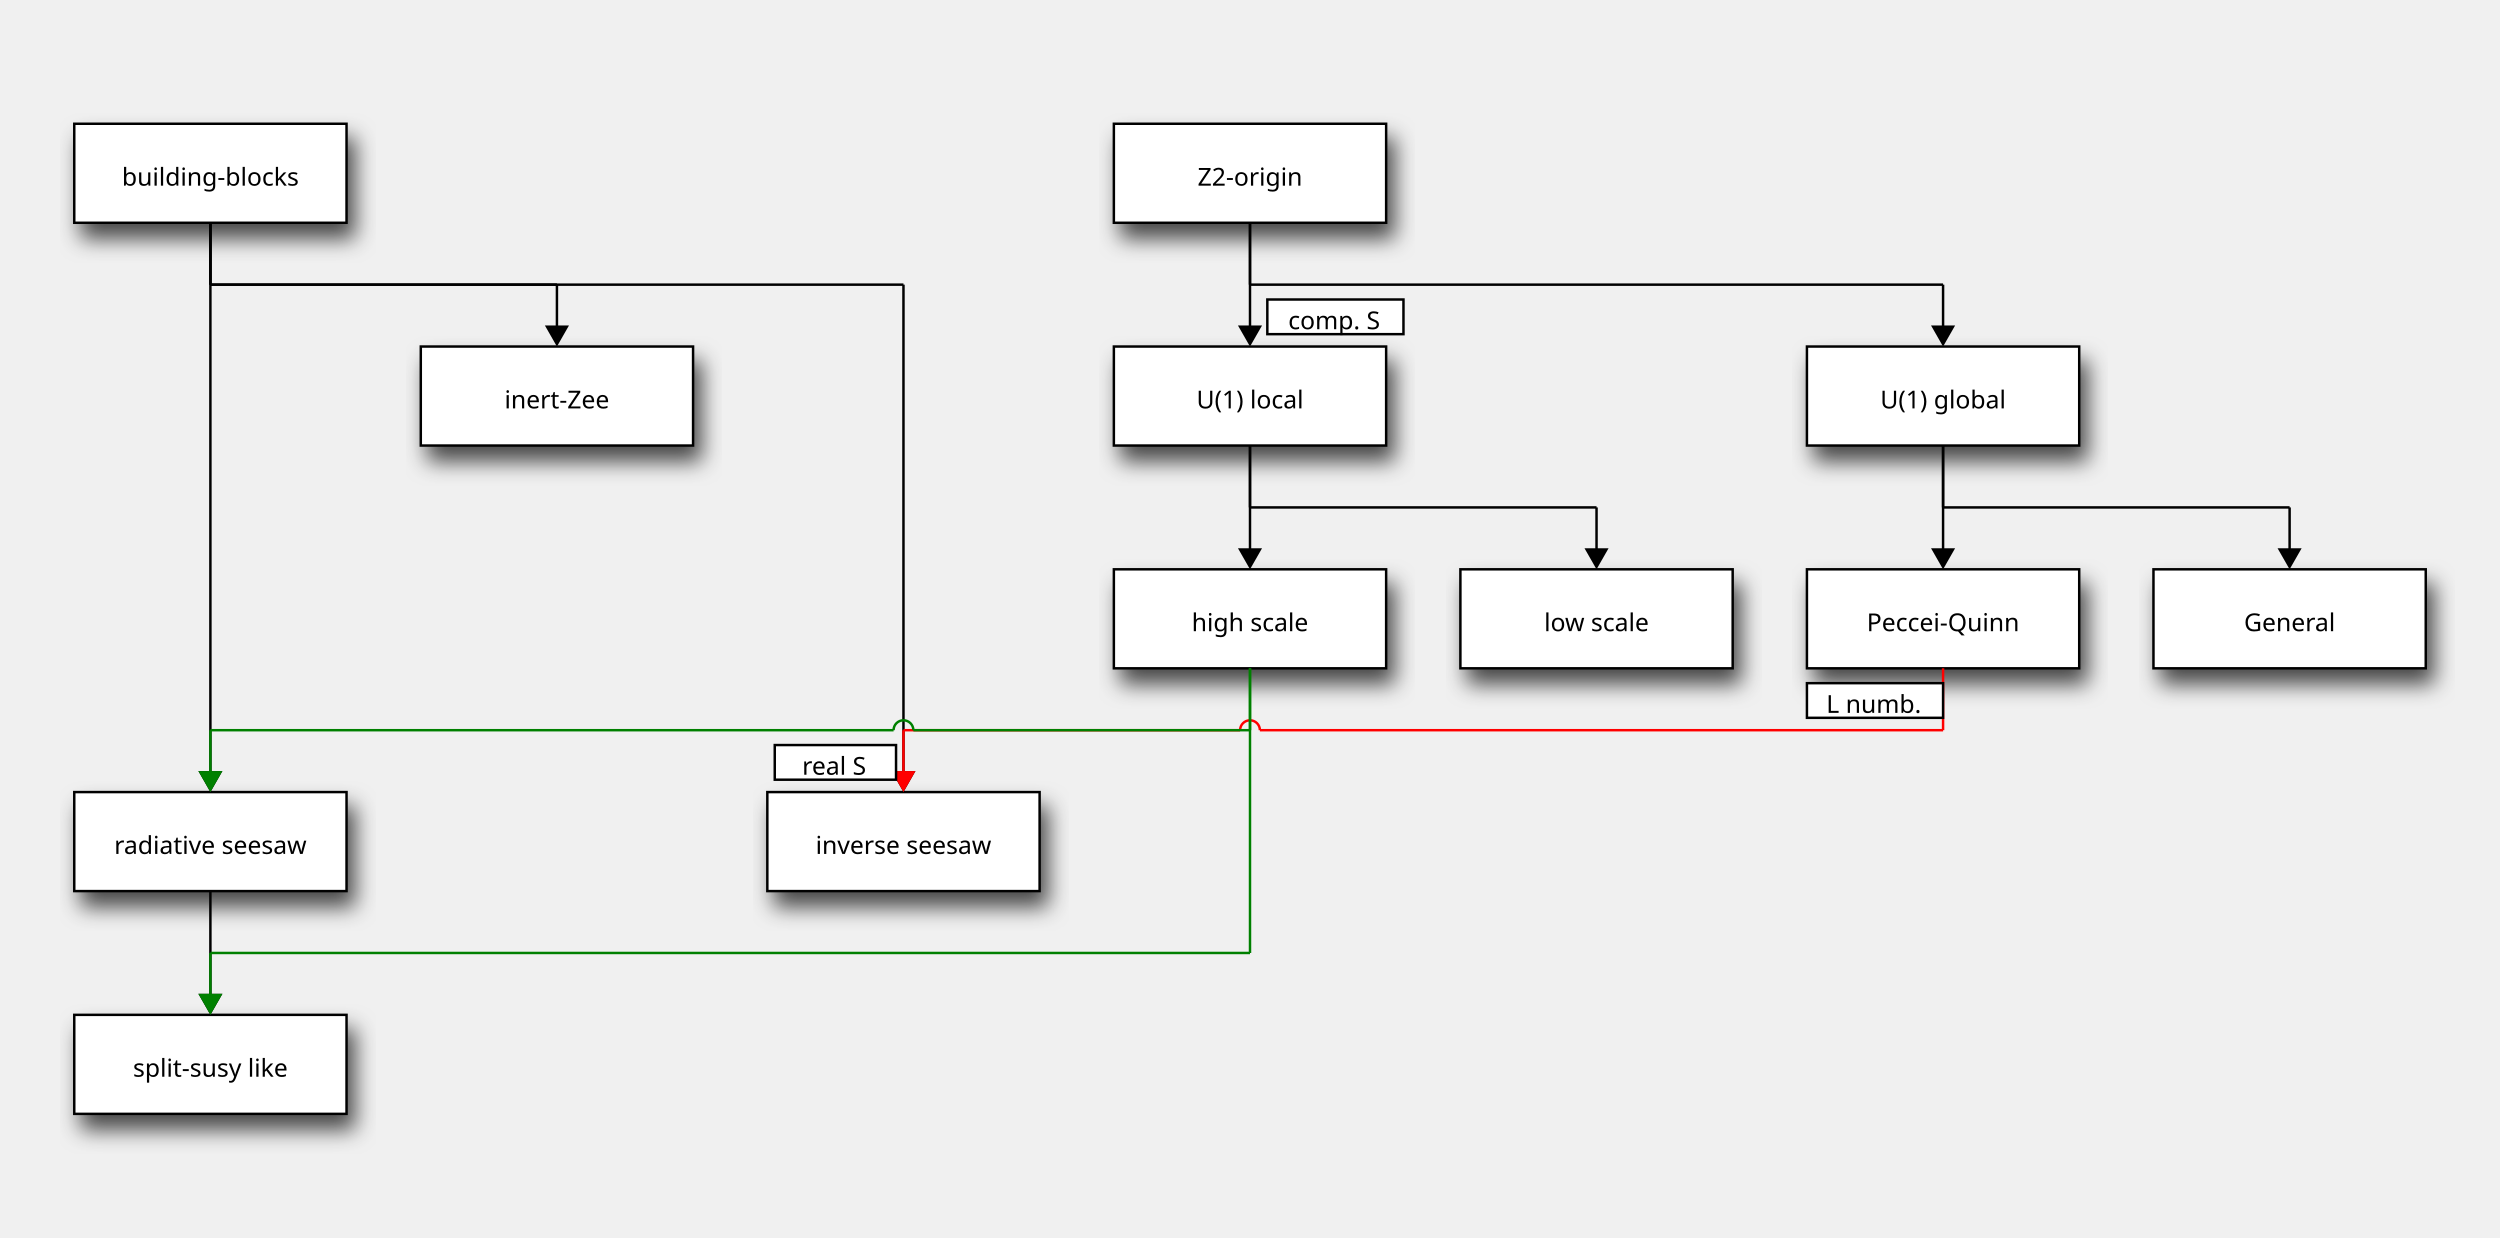
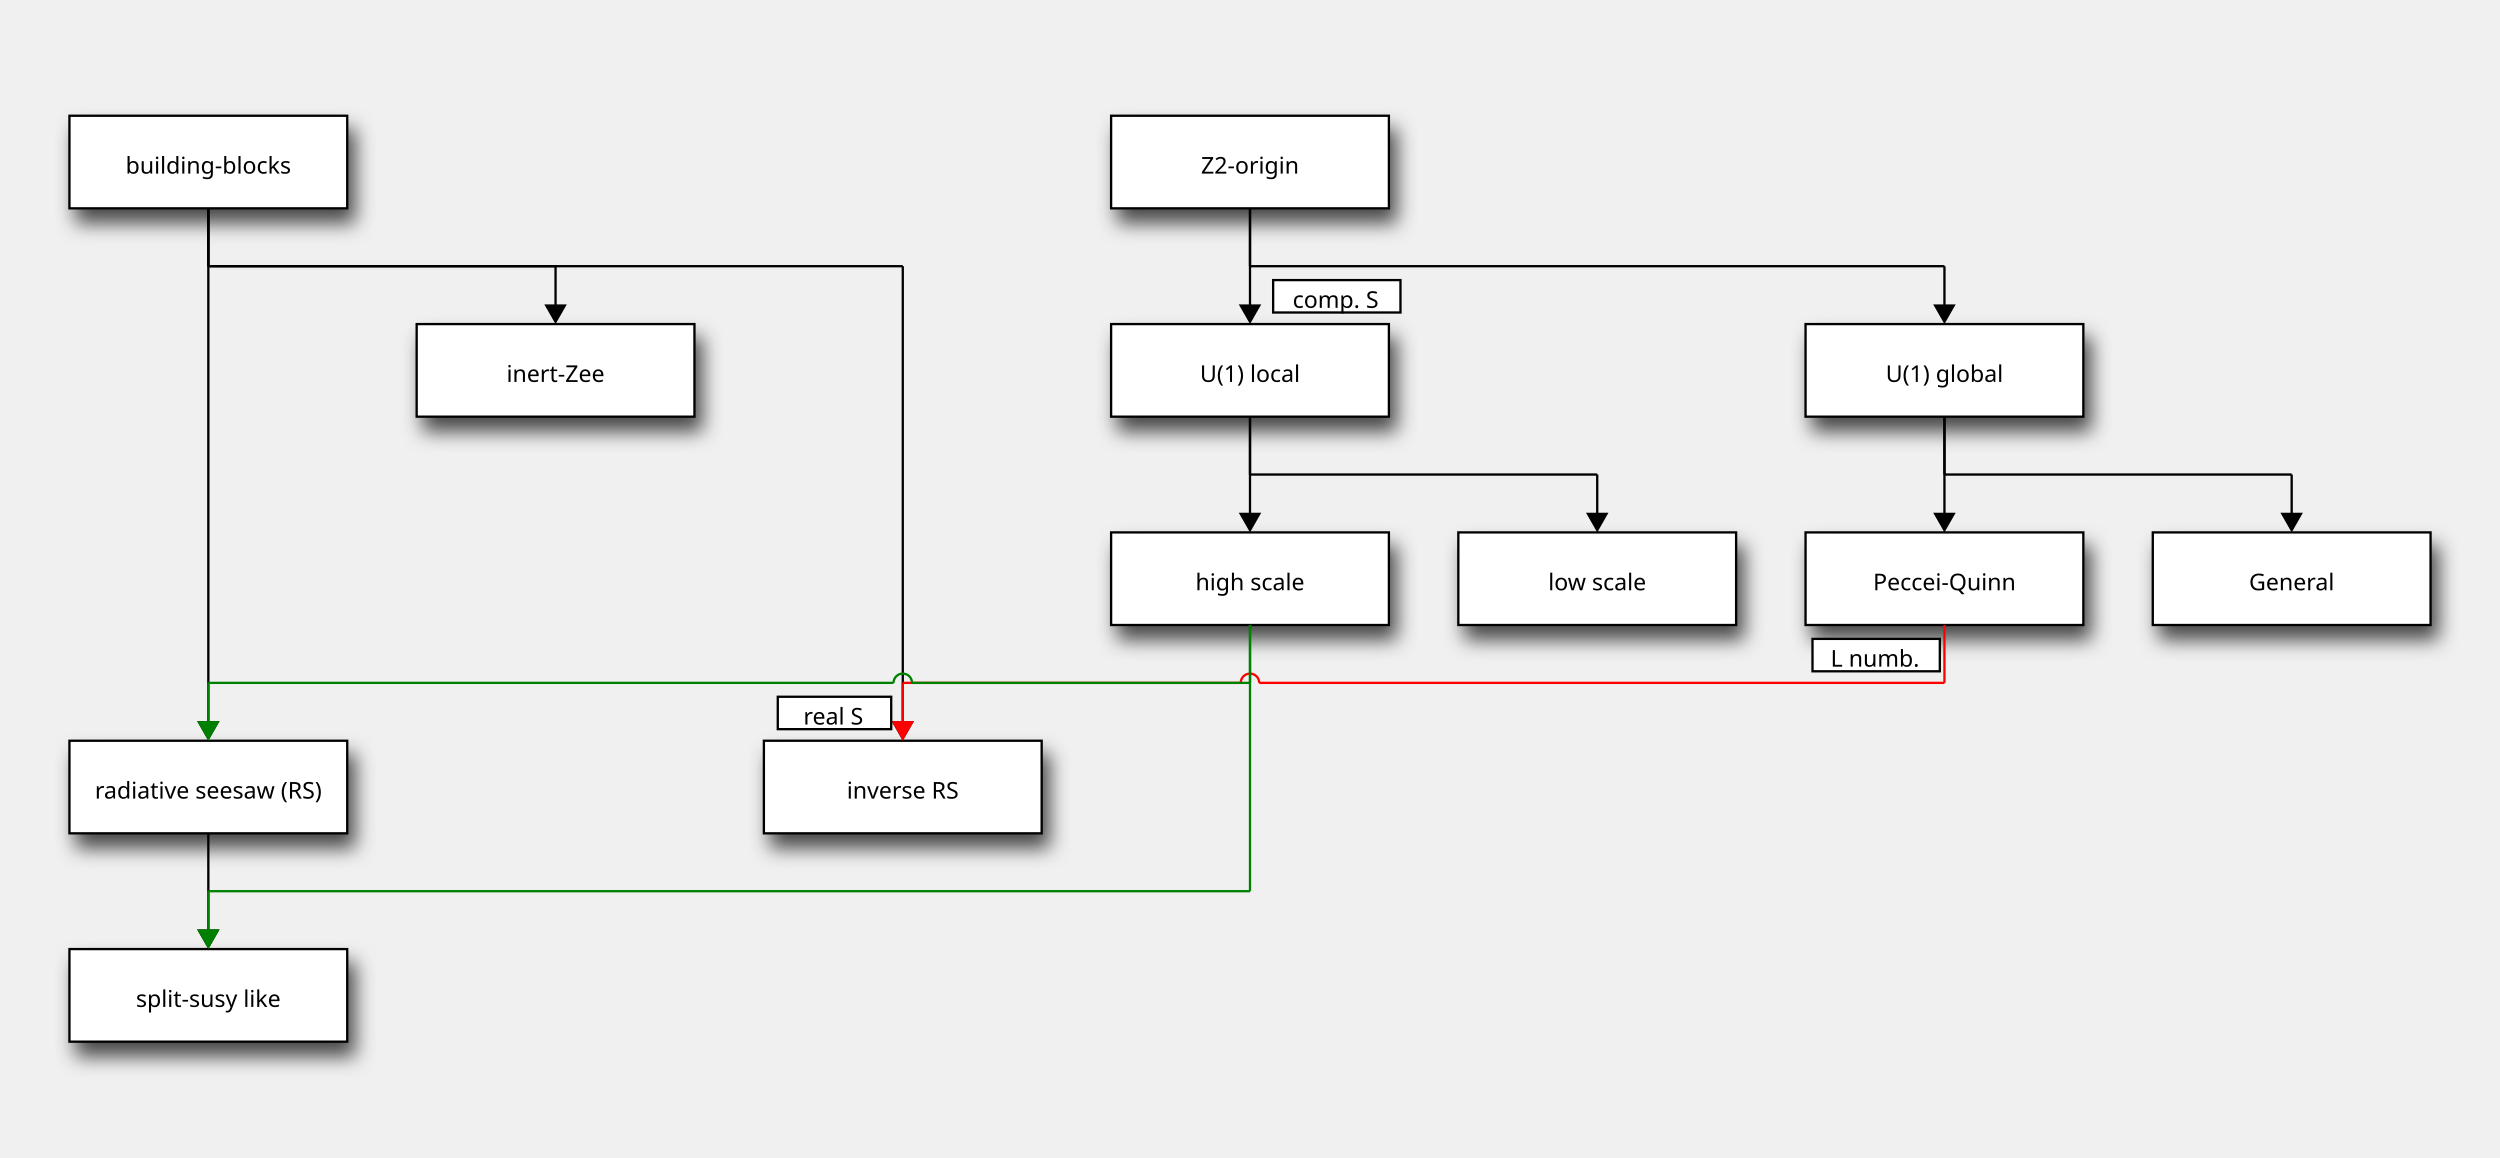
- <svg xmlns="http://www.w3.org/2000/svg" viewBox="0 0 1010 500">
+ <svg xmlns="http://www.w3.org/2000/svg" viewBox="0 0 1080 500">
  <defs id="defs_block">
    <filter height="1.504" id="filter_blur" width="1.157" x="-0.079" y="-0.252">
      <feGaussianBlur id="feGaussianBlur3780" stdDeviation="4.2" />
    </filter>
  </defs>
-   <rect fill="rgb(0,0,0)" height="40" stroke="rgb(0,0,0)" style="filter:url(#filter_blur);opacity:0.7;fill-opacity:1" width="110" x="33" y="56" />
-   <rect fill="rgb(0,0,0)" height="40" stroke="rgb(0,0,0)" style="filter:url(#filter_blur);opacity:0.7;fill-opacity:1" width="110" x="453" y="56" />
-   <rect fill="rgb(0,0,0)" height="40" stroke="rgb(0,0,0)" style="filter:url(#filter_blur);opacity:0.7;fill-opacity:1" width="110" x="33" y="326" />
-   <rect fill="rgb(0,0,0)" height="40" stroke="rgb(0,0,0)" style="filter:url(#filter_blur);opacity:0.7;fill-opacity:1" width="110" x="33" y="416" />
-   <rect fill="rgb(0,0,0)" height="40" stroke="rgb(0,0,0)" style="filter:url(#filter_blur);opacity:0.7;fill-opacity:1" width="110" x="173" y="146" />
-   <rect fill="rgb(0,0,0)" height="40" stroke="rgb(0,0,0)" style="filter:url(#filter_blur);opacity:0.7;fill-opacity:1" width="110" x="453" y="146" />
-   <rect fill="rgb(0,0,0)" height="40" stroke="rgb(0,0,0)" style="filter:url(#filter_blur);opacity:0.7;fill-opacity:1" width="110" x="733" y="146" />
-   <rect fill="rgb(0,0,0)" height="40" stroke="rgb(0,0,0)" style="filter:url(#filter_blur);opacity:0.7;fill-opacity:1" width="110" x="313" y="326" />
-   <rect fill="rgb(0,0,0)" height="40" stroke="rgb(0,0,0)" style="filter:url(#filter_blur);opacity:0.7;fill-opacity:1" width="110" x="733" y="236" />
-   <rect fill="rgb(0,0,0)" height="40" stroke="rgb(0,0,0)" style="filter:url(#filter_blur);opacity:0.7;fill-opacity:1" width="110" x="873" y="236" />
-   <rect fill="rgb(0,0,0)" height="40" stroke="rgb(0,0,0)" style="filter:url(#filter_blur);opacity:0.7;fill-opacity:1" width="110" x="453" y="236" />
-   <rect fill="rgb(0,0,0)" height="40" stroke="rgb(0,0,0)" style="filter:url(#filter_blur);opacity:0.7;fill-opacity:1" width="110" x="593" y="236" />
-   <rect fill="rgb(255,255,255)" height="40" stroke="rgb(0,0,0)" width="110" x="30" y="50" />
-   <text fill="rgb(0,0,0)" font-family="sans-serif" font-size="10" font-style="normal" font-weight="normal" text-anchor="middle" textLength="83" x="85" y="75">building-blocks</text>
-   <rect fill="rgb(255,255,255)" height="40" stroke="rgb(0,0,0)" width="110" x="450" y="50" />
-   <text fill="rgb(0,0,0)" font-family="sans-serif" font-size="10" font-style="normal" font-weight="normal" text-anchor="middle" textLength="50" x="505" y="75">Z2-origin</text>
-   <rect fill="rgb(255,255,255)" height="40" stroke="rgb(0,0,0)" width="110" x="30" y="320" />
-   <text fill="rgb(0,0,0)" font-family="sans-serif" font-size="10" font-style="normal" font-weight="normal" text-anchor="middle" textLength="88" x="85" y="345">radiative seesaw</text>
-   <rect fill="rgb(255,255,255)" height="40" stroke="rgb(0,0,0)" width="110" x="30" y="410" />
-   <text fill="rgb(0,0,0)" font-family="sans-serif" font-size="10" font-style="normal" font-weight="normal" text-anchor="middle" textLength="83" x="85" y="435">split-susy like</text>
-   <rect fill="rgb(255,255,255)" height="40" stroke="rgb(0,0,0)" width="110" x="170" y="140" />
-   <text fill="rgb(0,0,0)" font-family="sans-serif" font-size="10" font-style="normal" font-weight="normal" text-anchor="middle" textLength="50" x="225" y="165">inert-Zee</text>
-   <rect fill="rgb(255,255,255)" height="40" stroke="rgb(0,0,0)" width="110" x="450" y="140" />
-   <text fill="rgb(0,0,0)" font-family="sans-serif" font-size="10" font-style="normal" font-weight="normal" text-anchor="middle" textLength="56" x="505" y="165">U(1) local</text>
-   <rect fill="rgb(255,255,255)" height="40" stroke="rgb(0,0,0)" width="110" x="730" y="140" />
-   <text fill="rgb(0,0,0)" font-family="sans-serif" font-size="10" font-style="normal" font-weight="normal" text-anchor="middle" textLength="61" x="785" y="165">U(1) global</text>
-   <rect fill="rgb(255,255,255)" height="40" stroke="rgb(0,0,0)" width="110" x="310" y="320" />
-   <text fill="rgb(0,0,0)" font-family="sans-serif" font-size="10" font-style="normal" font-weight="normal" text-anchor="middle" textLength="77" x="365" y="345">inverse seesaw</text>
-   <rect fill="rgb(255,255,255)" height="40" stroke="rgb(0,0,0)" width="110" x="730" y="230" />
-   <text fill="rgb(0,0,0)" font-family="sans-serif" font-size="10" font-style="normal" font-weight="normal" text-anchor="middle" textLength="66" x="785" y="255">Peccei-Quinn</text>
-   <rect fill="rgb(255,255,255)" height="40" stroke="rgb(0,0,0)" width="110" x="870" y="230" />
-   <text fill="rgb(0,0,0)" font-family="sans-serif" font-size="10" font-style="normal" font-weight="normal" text-anchor="middle" textLength="39" x="925" y="255">General</text>
-   <rect fill="rgb(255,255,255)" height="40" stroke="rgb(0,0,0)" width="110" x="450" y="230" />
-   <text fill="rgb(0,0,0)" font-family="sans-serif" font-size="10" font-style="normal" font-weight="normal" text-anchor="middle" textLength="56" x="505" y="255">high scale</text>
-   <rect fill="rgb(255,255,255)" height="40" stroke="rgb(0,0,0)" width="110" x="590" y="230" />
-   <text fill="rgb(0,0,0)" font-family="sans-serif" font-size="10" font-style="normal" font-weight="normal" text-anchor="middle" textLength="50" x="645" y="255">low scale</text>
-   <path d="M 85 90 L 85 115" fill="none" stroke="rgb(0,0,0)" />
-   <path d="M 85 115 L 365 115" fill="none" stroke="rgb(0,0,0)" />
-   <path d="M 365 115 L 365 312" fill="none" stroke="rgb(0,0,0)" />
-   <polygon fill="rgb(0,0,0)" points="365,319 361,312 369,312 365,319" stroke="rgb(0,0,0)" />
-   <path d="M 85 90 L 85 115" fill="none" stroke="rgb(0,0,0)" />
-   <path d="M 85 115 L 225 115" fill="none" stroke="rgb(0,0,0)" />
-   <path d="M 225 115 L 225 132" fill="none" stroke="rgb(0,0,0)" />
-   <polygon fill="rgb(0,0,0)" points="225,139 221,132 229,132 225,139" stroke="rgb(0,0,0)" />
-   <path d="M 85 90 L 85 312" fill="none" stroke="rgb(0,0,0)" />
-   <polygon fill="rgb(0,0,0)" points="85,319 81,312 89,312 85,319" stroke="rgb(0,0,0)" />
-   <path d="M 505 90 L 505 115" fill="none" stroke="rgb(0,0,0)" />
-   <path d="M 505 115 L 785 115" fill="none" stroke="rgb(0,0,0)" />
-   <path d="M 785 115 L 785 132" fill="none" stroke="rgb(0,0,0)" />
-   <polygon fill="rgb(0,0,0)" points="785,139 781,132 789,132 785,139" stroke="rgb(0,0,0)" />
-   <path d="M 505 90 L 505 132" fill="none" stroke="rgb(0,0,0)" />
-   <polygon fill="rgb(0,0,0)" points="505,139 501,132 509,132 505,139" stroke="rgb(0,0,0)" />
-   <path d="M 85 360 L 85 402" fill="none" stroke="rgb(0,0,0)" />
-   <polygon fill="rgb(0,0,0)" points="85,409 81,402 89,402 85,409" stroke="rgb(0,0,0)" />
-   <path d="M 505 180 L 505 222" fill="none" stroke="rgb(0,0,0)" />
-   <polygon fill="rgb(0,0,0)" points="505,229 501,222 509,222 505,229" stroke="rgb(0,0,0)" />
-   <path d="M 505 180 L 505 205" fill="none" stroke="rgb(0,0,0)" />
-   <path d="M 505 205 L 645 205" fill="none" stroke="rgb(0,0,0)" />
-   <path d="M 645 205 L 645 222" fill="none" stroke="rgb(0,0,0)" />
-   <polygon fill="rgb(0,0,0)" points="645,229 641,222 649,222 645,229" stroke="rgb(0,0,0)" />
-   <path d="M 785 180 L 785 222" fill="none" stroke="rgb(0,0,0)" />
-   <polygon fill="rgb(0,0,0)" points="785,229 781,222 789,222 785,229" stroke="rgb(0,0,0)" />
-   <path d="M 785 180 L 785 205" fill="none" stroke="rgb(0,0,0)" />
-   <path d="M 785 205 L 925 205" fill="none" stroke="rgb(0,0,0)" />
-   <path d="M 925 205 L 925 222" fill="none" stroke="rgb(0,0,0)" />
-   <polygon fill="rgb(0,0,0)" points="925,229 921,222 929,222 925,229" stroke="rgb(0,0,0)" />
-   <path d="M 785 270 L 785 295" fill="none" stroke="rgb(255,0,0)" />
-   <path d="M 365 295 L 501 295" fill="none" stroke="rgb(255,0,0)" />
-   <path d="M 501.0 295.0 A4,4 0 0 1 509.0 295.0" fill="none" stroke="rgb(255,0,0)" />
-   <path d="M 509 295 L 785 295" fill="none" stroke="rgb(255,0,0)" />
-   <path d="M 365 295 L 365 312" fill="none" stroke="rgb(255,0,0)" />
-   <polygon fill="rgb(255,0,0)" points="365,319 361,312 369,312 365,319" stroke="rgb(255,0,0)" />
-   <path d="M 505 270 L 505 385" fill="none" stroke="rgb(0,128,0)" />
-   <path d="M 85 385 L 505 385" fill="none" stroke="rgb(0,128,0)" />
-   <path d="M 85 385 L 85 402" fill="none" stroke="rgb(0,128,0)" />
-   <polygon fill="rgb(0,128,0)" points="85,409 81,402 89,402 85,409" stroke="rgb(0,128,0)" />
-   <path d="M 505 270 L 505 295" fill="none" stroke="rgb(0,128,0)" />
-   <path d="M 85 295 L 361 295" fill="none" stroke="rgb(0,128,0)" />
-   <path d="M 361.0 295.0 A4,4 0 0 1 369.0 295.0" fill="none" stroke="rgb(0,128,0)" />
-   <path d="M 369 295 L 505 295" fill="none" stroke="rgb(0,128,0)" />
-   <path d="M 85 295 L 85 312" fill="none" stroke="rgb(0,128,0)" />
-   <polygon fill="rgb(0,128,0)" points="85,319 81,312 89,312 85,319" stroke="rgb(0,128,0)" />
-   <rect fill="white" height="14" stroke="rgb(0,0,0)" width="49" x="313" y="301" />
-   <text fill="rgb(0,0,0)" font-family="sans-serif" font-size="10" font-style="normal" font-weight="normal" text-anchor="middle" textLength="33" x="337" y="313">real S</text>
-   <rect fill="white" height="14" stroke="rgb(0,0,0)" width="55" x="512" y="121" />
-   <text fill="rgb(0,0,0)" font-family="sans-serif" font-size="10" font-style="normal" font-weight="normal" text-anchor="middle" textLength="39" x="539" y="133">comp. S</text>
-   <rect fill="white" height="14" stroke="rgb(0,0,0)" width="55" x="730" y="276" />
-   <text fill="rgb(0,0,0)" font-family="sans-serif" font-size="10" font-style="normal" font-weight="normal" text-anchor="middle" textLength="39" x="757" y="288">L numb.</text>
+   <rect fill="rgb(0,0,0)" height="40" stroke="rgb(0,0,0)" style="filter:url(#filter_blur);opacity:0.7;fill-opacity:1" width="120" x="33" y="56" />
+   <rect fill="rgb(0,0,0)" height="40" stroke="rgb(0,0,0)" style="filter:url(#filter_blur);opacity:0.7;fill-opacity:1" width="120" x="483" y="56" />
+   <rect fill="rgb(0,0,0)" height="40" stroke="rgb(0,0,0)" style="filter:url(#filter_blur);opacity:0.7;fill-opacity:1" width="120" x="33" y="326" />
+   <rect fill="rgb(0,0,0)" height="40" stroke="rgb(0,0,0)" style="filter:url(#filter_blur);opacity:0.7;fill-opacity:1" width="120" x="33" y="416" />
+   <rect fill="rgb(0,0,0)" height="40" stroke="rgb(0,0,0)" style="filter:url(#filter_blur);opacity:0.7;fill-opacity:1" width="120" x="183" y="146" />
+   <rect fill="rgb(0,0,0)" height="40" stroke="rgb(0,0,0)" style="filter:url(#filter_blur);opacity:0.7;fill-opacity:1" width="120" x="483" y="146" />
+   <rect fill="rgb(0,0,0)" height="40" stroke="rgb(0,0,0)" style="filter:url(#filter_blur);opacity:0.7;fill-opacity:1" width="120" x="783" y="146" />
+   <rect fill="rgb(0,0,0)" height="40" stroke="rgb(0,0,0)" style="filter:url(#filter_blur);opacity:0.7;fill-opacity:1" width="120" x="333" y="326" />
+   <rect fill="rgb(0,0,0)" height="40" stroke="rgb(0,0,0)" style="filter:url(#filter_blur);opacity:0.7;fill-opacity:1" width="120" x="783" y="236" />
+   <rect fill="rgb(0,0,0)" height="40" stroke="rgb(0,0,0)" style="filter:url(#filter_blur);opacity:0.7;fill-opacity:1" width="120" x="933" y="236" />
+   <rect fill="rgb(0,0,0)" height="40" stroke="rgb(0,0,0)" style="filter:url(#filter_blur);opacity:0.7;fill-opacity:1" width="120" x="483" y="236" />
+   <rect fill="rgb(0,0,0)" height="40" stroke="rgb(0,0,0)" style="filter:url(#filter_blur);opacity:0.7;fill-opacity:1" width="120" x="633" y="236" />
+   <rect fill="rgb(255,255,255)" height="40" stroke="rgb(0,0,0)" width="120" x="30" y="50" />
+   <text fill="rgb(0,0,0)" font-family="sans-serif" font-size="10" font-style="normal" font-weight="normal" text-anchor="middle" textLength="83" x="90" y="75">building-blocks</text>
+   <rect fill="rgb(255,255,255)" height="40" stroke="rgb(0,0,0)" width="120" x="480" y="50" />
+   <text fill="rgb(0,0,0)" font-family="sans-serif" font-size="10" font-style="normal" font-weight="normal" text-anchor="middle" textLength="50" x="540" y="75">Z2-origin</text>
+   <rect fill="rgb(255,255,255)" height="40" stroke="rgb(0,0,0)" width="120" x="30" y="320" />
+   <text fill="rgb(0,0,0)" font-family="sans-serif" font-size="10" font-style="normal" font-weight="normal" text-anchor="middle" textLength="116" x="90" y="345">radiative seesaw (RS)</text>
+   <rect fill="rgb(255,255,255)" height="40" stroke="rgb(0,0,0)" width="120" x="30" y="410" />
+   <text fill="rgb(0,0,0)" font-family="sans-serif" font-size="10" font-style="normal" font-weight="normal" text-anchor="middle" textLength="83" x="90" y="435">split-susy like</text>
+   <rect fill="rgb(255,255,255)" height="40" stroke="rgb(0,0,0)" width="120" x="180" y="140" />
+   <text fill="rgb(0,0,0)" font-family="sans-serif" font-size="10" font-style="normal" font-weight="normal" text-anchor="middle" textLength="50" x="240" y="165">inert-Zee</text>
+   <rect fill="rgb(255,255,255)" height="40" stroke="rgb(0,0,0)" width="120" x="480" y="140" />
+   <text fill="rgb(0,0,0)" font-family="sans-serif" font-size="10" font-style="normal" font-weight="normal" text-anchor="middle" textLength="56" x="540" y="165">U(1) local</text>
+   <rect fill="rgb(255,255,255)" height="40" stroke="rgb(0,0,0)" width="120" x="780" y="140" />
+   <text fill="rgb(0,0,0)" font-family="sans-serif" font-size="10" font-style="normal" font-weight="normal" text-anchor="middle" textLength="61" x="840" y="165">U(1) global</text>
+   <rect fill="rgb(255,255,255)" height="40" stroke="rgb(0,0,0)" width="120" x="330" y="320" />
+   <text fill="rgb(0,0,0)" font-family="sans-serif" font-size="10" font-style="normal" font-weight="normal" text-anchor="middle" textLength="56" x="390" y="345">inverse RS</text>
+   <rect fill="rgb(255,255,255)" height="40" stroke="rgb(0,0,0)" width="120" x="780" y="230" />
+   <text fill="rgb(0,0,0)" font-family="sans-serif" font-size="10" font-style="normal" font-weight="normal" text-anchor="middle" textLength="66" x="840" y="255">Peccei-Quinn</text>
+   <rect fill="rgb(255,255,255)" height="40" stroke="rgb(0,0,0)" width="120" x="930" y="230" />
+   <text fill="rgb(0,0,0)" font-family="sans-serif" font-size="10" font-style="normal" font-weight="normal" text-anchor="middle" textLength="39" x="990" y="255">General</text>
+   <rect fill="rgb(255,255,255)" height="40" stroke="rgb(0,0,0)" width="120" x="480" y="230" />
+   <text fill="rgb(0,0,0)" font-family="sans-serif" font-size="10" font-style="normal" font-weight="normal" text-anchor="middle" textLength="56" x="540" y="255">high scale</text>
+   <rect fill="rgb(255,255,255)" height="40" stroke="rgb(0,0,0)" width="120" x="630" y="230" />
+   <text fill="rgb(0,0,0)" font-family="sans-serif" font-size="10" font-style="normal" font-weight="normal" text-anchor="middle" textLength="50" x="690" y="255">low scale</text>
+   <path d="M 90 90 L 90 115" fill="none" stroke="rgb(0,0,0)" />
+   <path d="M 90 115 L 240 115" fill="none" stroke="rgb(0,0,0)" />
+   <path d="M 240 115 L 240 132" fill="none" stroke="rgb(0,0,0)" />
+   <polygon fill="rgb(0,0,0)" points="240,139 236,132 244,132 240,139" stroke="rgb(0,0,0)" />
+   <path d="M 90 90 L 90 115" fill="none" stroke="rgb(0,0,0)" />
+   <path d="M 90 115 L 390 115" fill="none" stroke="rgb(0,0,0)" />
+   <path d="M 390 115 L 390 312" fill="none" stroke="rgb(0,0,0)" />
+   <polygon fill="rgb(0,0,0)" points="390,319 386,312 394,312 390,319" stroke="rgb(0,0,0)" />
+   <path d="M 90 90 L 90 312" fill="none" stroke="rgb(0,0,0)" />
+   <polygon fill="rgb(0,0,0)" points="90,319 86,312 94,312 90,319" stroke="rgb(0,0,0)" />
+   <path d="M 540 90 L 540 115" fill="none" stroke="rgb(0,0,0)" />
+   <path d="M 540 115 L 840 115" fill="none" stroke="rgb(0,0,0)" />
+   <path d="M 840 115 L 840 132" fill="none" stroke="rgb(0,0,0)" />
+   <polygon fill="rgb(0,0,0)" points="840,139 836,132 844,132 840,139" stroke="rgb(0,0,0)" />
+   <path d="M 540 90 L 540 132" fill="none" stroke="rgb(0,0,0)" />
+   <polygon fill="rgb(0,0,0)" points="540,139 536,132 544,132 540,139" stroke="rgb(0,0,0)" />
+   <path d="M 90 360 L 90 402" fill="none" stroke="rgb(0,0,0)" />
+   <polygon fill="rgb(0,0,0)" points="90,409 86,402 94,402 90,409" stroke="rgb(0,0,0)" />
+   <path d="M 540 180 L 540 205" fill="none" stroke="rgb(0,0,0)" />
+   <path d="M 540 205 L 690 205" fill="none" stroke="rgb(0,0,0)" />
+   <path d="M 690 205 L 690 222" fill="none" stroke="rgb(0,0,0)" />
+   <polygon fill="rgb(0,0,0)" points="690,229 686,222 694,222 690,229" stroke="rgb(0,0,0)" />
+   <path d="M 540 180 L 540 222" fill="none" stroke="rgb(0,0,0)" />
+   <polygon fill="rgb(0,0,0)" points="540,229 536,222 544,222 540,229" stroke="rgb(0,0,0)" />
+   <path d="M 840 180 L 840 205" fill="none" stroke="rgb(0,0,0)" />
+   <path d="M 840 205 L 990 205" fill="none" stroke="rgb(0,0,0)" />
+   <path d="M 990 205 L 990 222" fill="none" stroke="rgb(0,0,0)" />
+   <polygon fill="rgb(0,0,0)" points="990,229 986,222 994,222 990,229" stroke="rgb(0,0,0)" />
+   <path d="M 840 180 L 840 222" fill="none" stroke="rgb(0,0,0)" />
+   <polygon fill="rgb(0,0,0)" points="840,229 836,222 844,222 840,229" stroke="rgb(0,0,0)" />
+   <path d="M 840 270 L 840 295" fill="none" stroke="rgb(255,0,0)" />
+   <path d="M 390 295 L 536 295" fill="none" stroke="rgb(255,0,0)" />
+   <path d="M 536.0 295.0 A4,4 0 0 1 544.0 295.0" fill="none" stroke="rgb(255,0,0)" />
+   <path d="M 544 295 L 840 295" fill="none" stroke="rgb(255,0,0)" />
+   <path d="M 390 295 L 390 312" fill="none" stroke="rgb(255,0,0)" />
+   <polygon fill="rgb(255,0,0)" points="390,319 386,312 394,312 390,319" stroke="rgb(255,0,0)" />
+   <path d="M 540 270 L 540 385" fill="none" stroke="rgb(0,128,0)" />
+   <path d="M 90 385 L 540 385" fill="none" stroke="rgb(0,128,0)" />
+   <path d="M 90 385 L 90 402" fill="none" stroke="rgb(0,128,0)" />
+   <polygon fill="rgb(0,128,0)" points="90,409 86,402 94,402 90,409" stroke="rgb(0,128,0)" />
+   <path d="M 540 270 L 540 295" fill="none" stroke="rgb(0,128,0)" />
+   <path d="M 90 295 L 386 295" fill="none" stroke="rgb(0,128,0)" />
+   <path d="M 386.0 295.0 A4,4 0 0 1 394.0 295.0" fill="none" stroke="rgb(0,128,0)" />
+   <path d="M 394 295 L 540 295" fill="none" stroke="rgb(0,128,0)" />
+   <path d="M 90 295 L 90 312" fill="none" stroke="rgb(0,128,0)" />
+   <polygon fill="rgb(0,128,0)" points="90,319 86,312 94,312 90,319" stroke="rgb(0,128,0)" />
+   <rect fill="white" height="14" stroke="rgb(0,0,0)" width="49" x="336" y="301" />
+   <text fill="rgb(0,0,0)" font-family="sans-serif" font-size="10" font-style="normal" font-weight="normal" text-anchor="middle" textLength="33" x="360" y="313">real S</text>
+   <rect fill="white" height="14" stroke="rgb(0,0,0)" width="55" x="550" y="121" />
+   <text fill="rgb(0,0,0)" font-family="sans-serif" font-size="10" font-style="normal" font-weight="normal" text-anchor="middle" textLength="39" x="577" y="133">comp. S</text>
+   <rect fill="white" height="14" stroke="rgb(0,0,0)" width="55" x="783" y="276" />
+   <text fill="rgb(0,0,0)" font-family="sans-serif" font-size="10" font-style="normal" font-weight="normal" text-anchor="middle" textLength="39" x="810" y="288">L numb.</text>
</svg>
